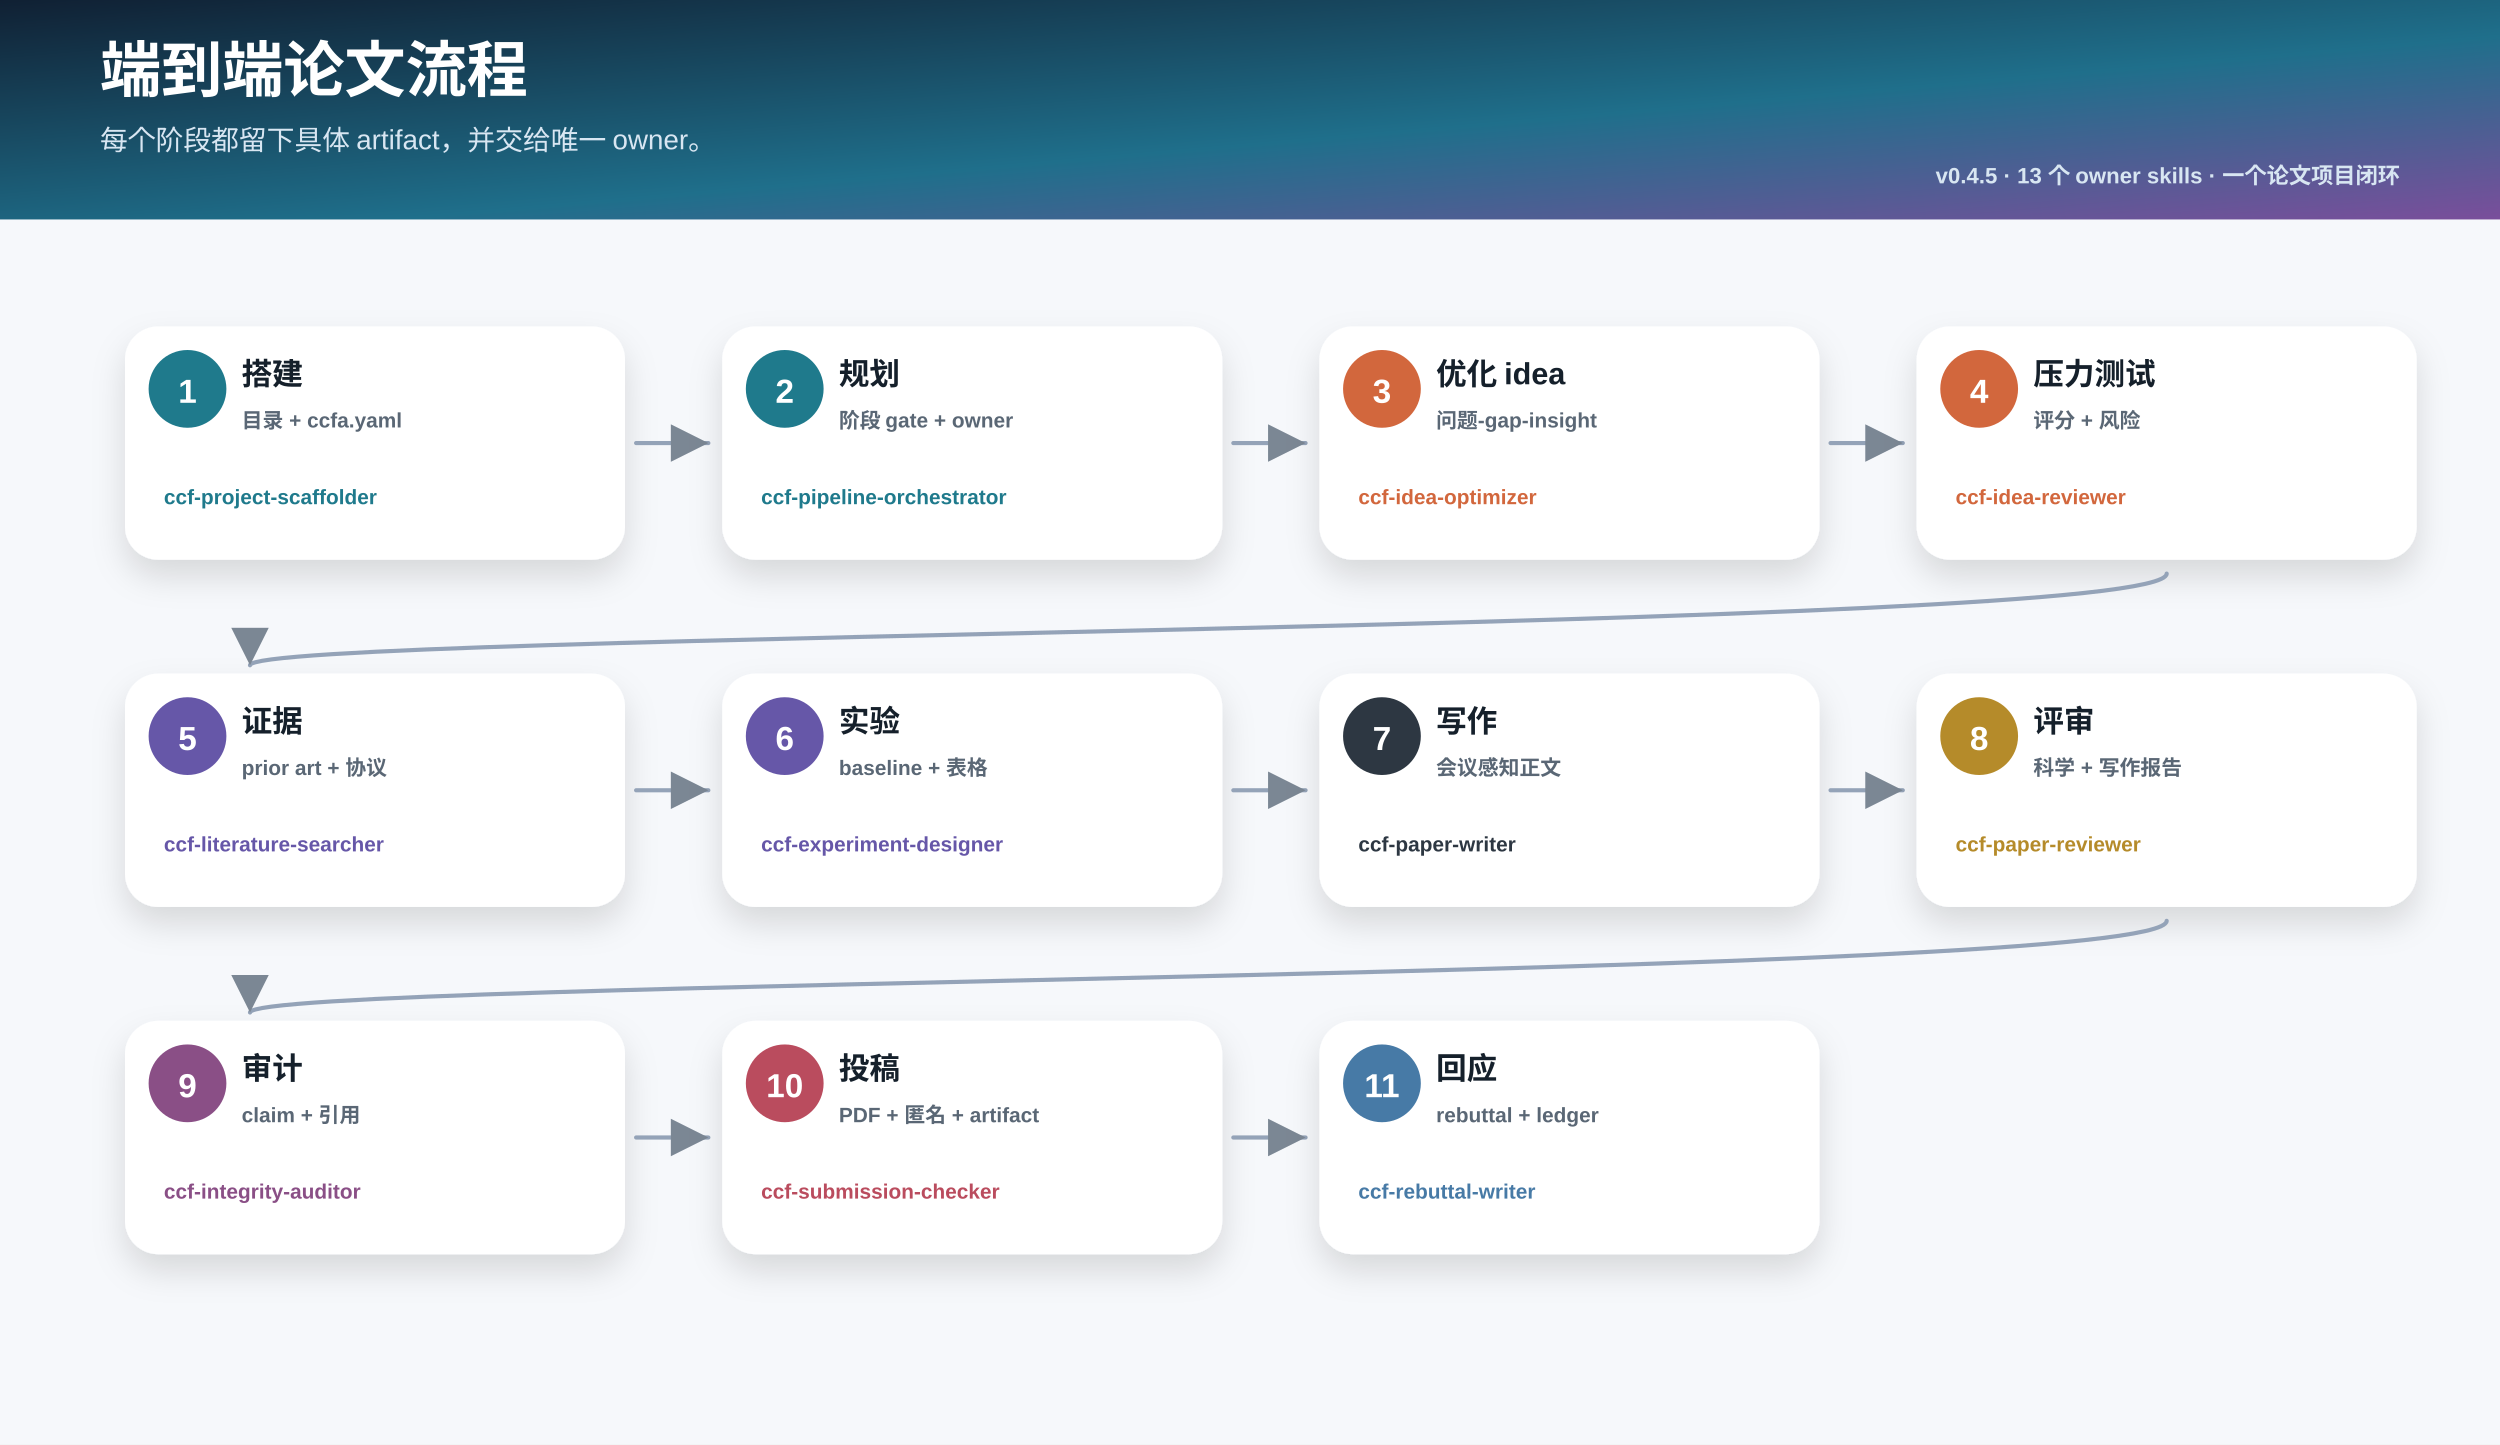
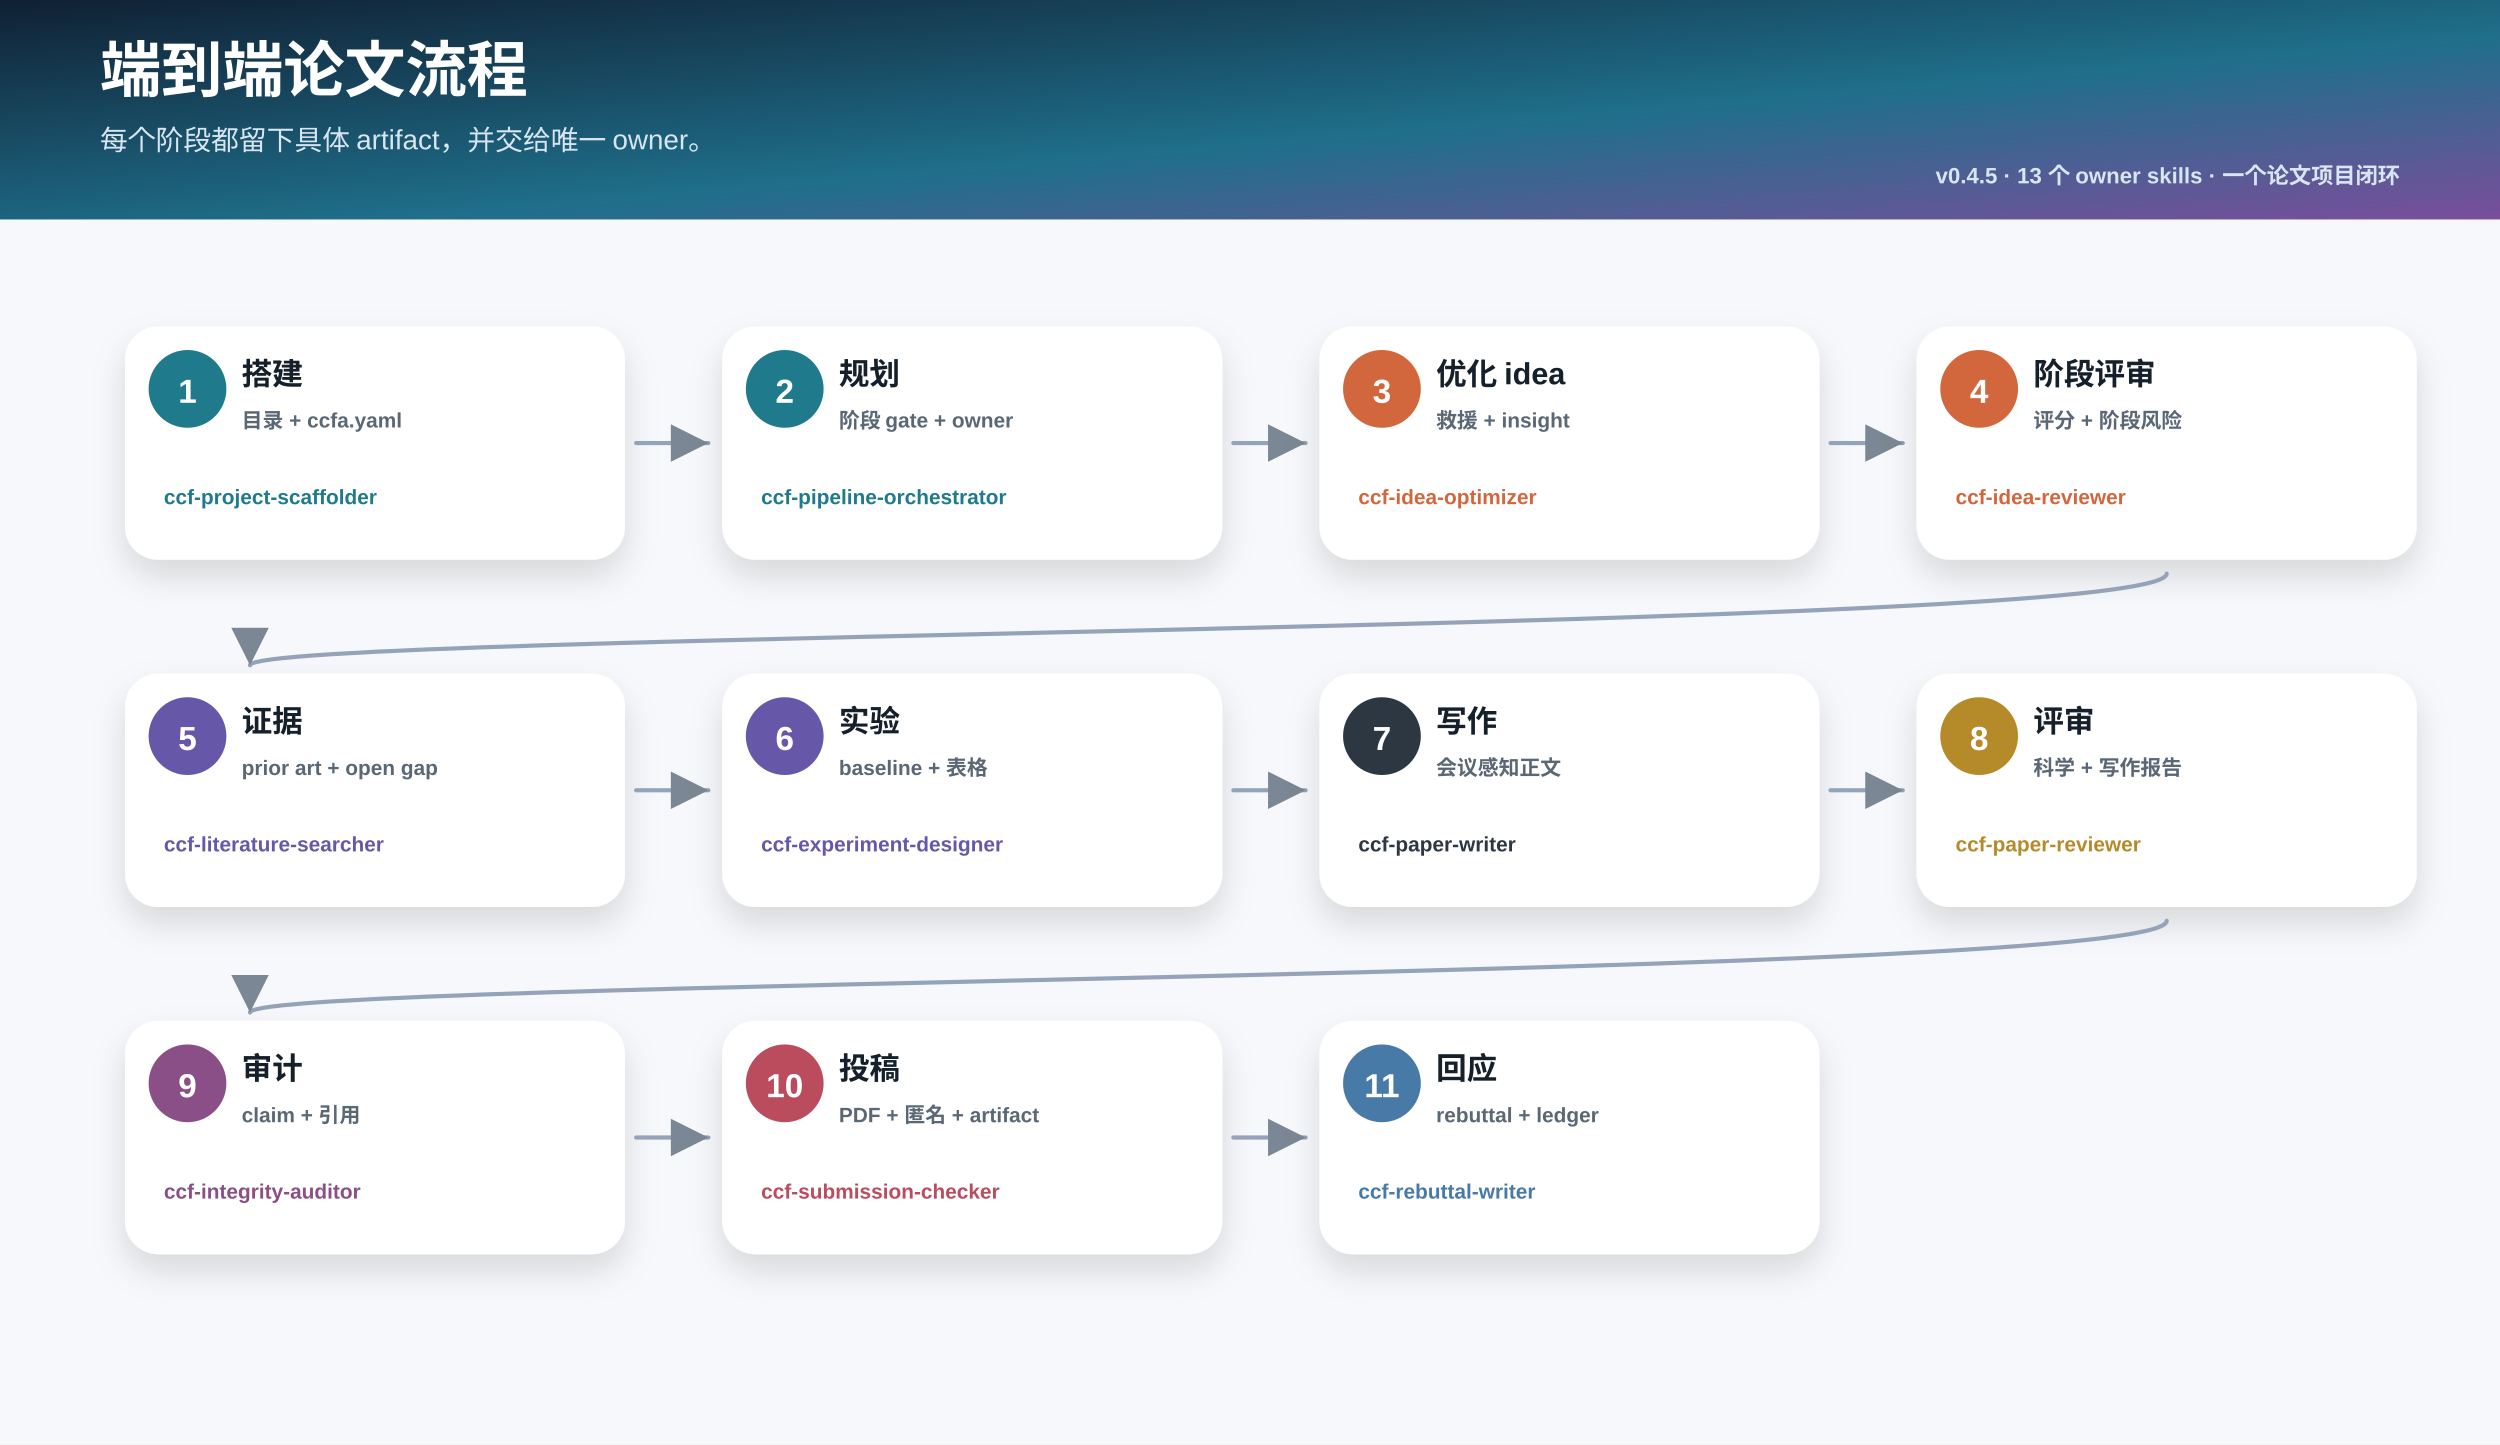
<svg xmlns="http://www.w3.org/2000/svg" width="1800" height="1040" viewBox="0 0 1800 1040">
  <defs>
    <linearGradient id="header" x1="0" y1="0" x2="1" y2="1">
      <stop offset="0" stop-color="#102033" />
      <stop offset="0.58" stop-color="#1F6F8B" />
      <stop offset="1" stop-color="#7A4E9B" />
    </linearGradient>
    <filter id="shadow" x="-20%" y="-20%" width="140%" height="160%">
      <feDropShadow dx="0" dy="12" stdDeviation="12" flood-color="#0B1826" flood-opacity="0.13" />
    </filter>
    <marker id="arrow" markerWidth="13" markerHeight="13" refX="11" refY="6.5" orient="auto">
      <path d="M2,2 L11,6.5 L2,11 Z" fill="#7B8794" />
    </marker>
  </defs>
  <style>text{font-family:Microsoft YaHei, Segoe UI, Arial, sans-serif;dominant-baseline:auto} .mono{font-family:Consolas,Menlo,monospace}</style>
  <rect x="0" y="0" width="1800" height="1040" rx="0" fill="#F6F8FB" stroke="none" stroke-width="2" />
  <rect x="0" y="0" width="1800" height="158" rx="0" fill="url(#header)" stroke="none" stroke-width="2" />
  <text x="72" y="66" font-size="44" font-weight="850" fill="#FFFFFF" text-anchor="start">端到端论文流程</text>
  <text x="72" y="108" font-size="20" font-weight="500" fill="#D8E6F2" text-anchor="start">每个阶段都留下具体 artifact，并交给唯一 owner。</text>
  <text x="1728" y="132" font-size="16" font-weight="650" fill="#D8E6F2" text-anchor="end">v0.4.5 · 13 个 owner skills · 一个论文项目闭环</text>
  <rect x="90" y="235" width="360" height="168" rx="24" fill="#FFFFFF" stroke="none" stroke-width="2" filter="url(#shadow)" />
  <circle cx="135" cy="280" r="28" fill="#1F7A8C" />
  <text x="135" y="290" font-size="24" font-weight="850" fill="#FFFFFF" text-anchor="middle">1</text>
  <text x="174" y="277" font-size="22" font-weight="840" fill="#15202B" text-anchor="start">搭建</text>
  <text x="174" y="308" font-size="15" font-weight="560" fill="#5A6775" text-anchor="start">目录 + ccfa.yaml</text>
  <text x="118" y="363" font-size="15" font-weight="760" fill="#1F7A8C" text-anchor="start">ccf-project-scaffolder</text>
  <line x1="458" y1="319" x2="510" y2="319" stroke="#94A3B8" stroke-width="3" stroke-linecap="round" marker-end="url(#arrow)" />
  <rect x="520" y="235" width="360" height="168" rx="24" fill="#FFFFFF" stroke="none" stroke-width="2" filter="url(#shadow)" />
  <circle cx="565" cy="280" r="28" fill="#1F7A8C" />
  <text x="565" y="290" font-size="24" font-weight="850" fill="#FFFFFF" text-anchor="middle">2</text>
  <text x="604" y="277" font-size="22" font-weight="840" fill="#15202B" text-anchor="start">规划</text>
  <text x="604" y="308" font-size="15" font-weight="560" fill="#5A6775" text-anchor="start">阶段 gate + owner</text>
  <text x="548" y="363" font-size="15" font-weight="760" fill="#1F7A8C" text-anchor="start">ccf-pipeline-orchestrator</text>
  <line x1="888" y1="319" x2="940" y2="319" stroke="#94A3B8" stroke-width="3" stroke-linecap="round" marker-end="url(#arrow)" />
  <rect x="950" y="235" width="360" height="168" rx="24" fill="#FFFFFF" stroke="none" stroke-width="2" filter="url(#shadow)" />
  <circle cx="995" cy="280" r="28" fill="#D2673D" />
  <text x="995" y="290" font-size="24" font-weight="850" fill="#FFFFFF" text-anchor="middle">3</text>
  <text x="1034" y="277" font-size="22" font-weight="840" fill="#15202B" text-anchor="start">优化 idea</text>
-   <text x="1034" y="308" font-size="15" font-weight="560" fill="#5A6775" text-anchor="start">问题-gap-insight</text>
+   <text x="1034" y="308" font-size="15" font-weight="560" fill="#5A6775" text-anchor="start">救援 + insight</text>
  <text x="978" y="363" font-size="15" font-weight="760" fill="#D2673D" text-anchor="start">ccf-idea-optimizer</text>
  <line x1="1318" y1="319" x2="1370" y2="319" stroke="#94A3B8" stroke-width="3" stroke-linecap="round" marker-end="url(#arrow)" />
  <rect x="1380" y="235" width="360" height="168" rx="24" fill="#FFFFFF" stroke="none" stroke-width="2" filter="url(#shadow)" />
  <circle cx="1425" cy="280" r="28" fill="#D2673D" />
  <text x="1425" y="290" font-size="24" font-weight="850" fill="#FFFFFF" text-anchor="middle">4</text>
-   <text x="1464" y="277" font-size="22" font-weight="840" fill="#15202B" text-anchor="start">压力测试</text>
-   <text x="1464" y="308" font-size="15" font-weight="560" fill="#5A6775" text-anchor="start">评分 + 风险</text>
+   <text x="1464" y="277" font-size="22" font-weight="840" fill="#15202B" text-anchor="start">阶段评审</text>
+   <text x="1464" y="308" font-size="15" font-weight="560" fill="#5A6775" text-anchor="start">评分 + 阶段风险</text>
  <text x="1408" y="363" font-size="15" font-weight="760" fill="#D2673D" text-anchor="start">ccf-idea-reviewer</text>
  <path d="M1560 413 C1560 455, 180 455, 180 479" fill="none" stroke="#94A3B8" stroke-width="3" stroke-linecap="round" stroke-linejoin="round" marker-end="url(#arrow)" />
  <rect x="90" y="485" width="360" height="168" rx="24" fill="#FFFFFF" stroke="none" stroke-width="2" filter="url(#shadow)" />
  <circle cx="135" cy="530" r="28" fill="#6657A8" />
  <text x="135" y="540" font-size="24" font-weight="850" fill="#FFFFFF" text-anchor="middle">5</text>
  <text x="174" y="527" font-size="22" font-weight="840" fill="#15202B" text-anchor="start">证据</text>
-   <text x="174" y="558" font-size="15" font-weight="560" fill="#5A6775" text-anchor="start">prior art + 协议</text>
+   <text x="174" y="558" font-size="15" font-weight="560" fill="#5A6775" text-anchor="start">prior art + open gap</text>
  <text x="118" y="613" font-size="15" font-weight="760" fill="#6657A8" text-anchor="start">ccf-literature-searcher</text>
  <line x1="458" y1="569" x2="510" y2="569" stroke="#94A3B8" stroke-width="3" stroke-linecap="round" marker-end="url(#arrow)" />
  <rect x="520" y="485" width="360" height="168" rx="24" fill="#FFFFFF" stroke="none" stroke-width="2" filter="url(#shadow)" />
  <circle cx="565" cy="530" r="28" fill="#6657A8" />
  <text x="565" y="540" font-size="24" font-weight="850" fill="#FFFFFF" text-anchor="middle">6</text>
  <text x="604" y="527" font-size="22" font-weight="840" fill="#15202B" text-anchor="start">实验</text>
  <text x="604" y="558" font-size="15" font-weight="560" fill="#5A6775" text-anchor="start">baseline + 表格</text>
  <text x="548" y="613" font-size="15" font-weight="760" fill="#6657A8" text-anchor="start">ccf-experiment-designer</text>
  <line x1="888" y1="569" x2="940" y2="569" stroke="#94A3B8" stroke-width="3" stroke-linecap="round" marker-end="url(#arrow)" />
  <rect x="950" y="485" width="360" height="168" rx="24" fill="#FFFFFF" stroke="none" stroke-width="2" filter="url(#shadow)" />
  <circle cx="995" cy="530" r="28" fill="#2D3742" />
  <text x="995" y="540" font-size="24" font-weight="850" fill="#FFFFFF" text-anchor="middle">7</text>
  <text x="1034" y="527" font-size="22" font-weight="840" fill="#15202B" text-anchor="start">写作</text>
  <text x="1034" y="558" font-size="15" font-weight="560" fill="#5A6775" text-anchor="start">会议感知正文</text>
  <text x="978" y="613" font-size="15" font-weight="760" fill="#2D3742" text-anchor="start">ccf-paper-writer</text>
  <line x1="1318" y1="569" x2="1370" y2="569" stroke="#94A3B8" stroke-width="3" stroke-linecap="round" marker-end="url(#arrow)" />
  <rect x="1380" y="485" width="360" height="168" rx="24" fill="#FFFFFF" stroke="none" stroke-width="2" filter="url(#shadow)" />
  <circle cx="1425" cy="530" r="28" fill="#B58B2A" />
  <text x="1425" y="540" font-size="24" font-weight="850" fill="#FFFFFF" text-anchor="middle">8</text>
  <text x="1464" y="527" font-size="22" font-weight="840" fill="#15202B" text-anchor="start">评审</text>
  <text x="1464" y="558" font-size="15" font-weight="560" fill="#5A6775" text-anchor="start">科学 + 写作报告</text>
  <text x="1408" y="613" font-size="15" font-weight="760" fill="#B58B2A" text-anchor="start">ccf-paper-reviewer</text>
  <path d="M1560 663 C1560 705, 180 705, 180 729" fill="none" stroke="#94A3B8" stroke-width="3" stroke-linecap="round" stroke-linejoin="round" marker-end="url(#arrow)" />
  <rect x="90" y="735" width="360" height="168" rx="24" fill="#FFFFFF" stroke="none" stroke-width="2" filter="url(#shadow)" />
  <circle cx="135" cy="780" r="28" fill="#8A4F86" />
  <text x="135" y="790" font-size="24" font-weight="850" fill="#FFFFFF" text-anchor="middle">9</text>
  <text x="174" y="777" font-size="22" font-weight="840" fill="#15202B" text-anchor="start">审计</text>
  <text x="174" y="808" font-size="15" font-weight="560" fill="#5A6775" text-anchor="start">claim + 引用</text>
  <text x="118" y="863" font-size="15" font-weight="760" fill="#8A4F86" text-anchor="start">ccf-integrity-auditor</text>
  <line x1="458" y1="819" x2="510" y2="819" stroke="#94A3B8" stroke-width="3" stroke-linecap="round" marker-end="url(#arrow)" />
  <rect x="520" y="735" width="360" height="168" rx="24" fill="#FFFFFF" stroke="none" stroke-width="2" filter="url(#shadow)" />
  <circle cx="565" cy="780" r="28" fill="#BA4C5E" />
  <text x="565" y="790" font-size="24" font-weight="850" fill="#FFFFFF" text-anchor="middle">10</text>
  <text x="604" y="777" font-size="22" font-weight="840" fill="#15202B" text-anchor="start">投稿</text>
  <text x="604" y="808" font-size="15" font-weight="560" fill="#5A6775" text-anchor="start">PDF + 匿名 + artifact</text>
  <text x="548" y="863" font-size="15" font-weight="760" fill="#BA4C5E" text-anchor="start">ccf-submission-checker</text>
  <line x1="888" y1="819" x2="940" y2="819" stroke="#94A3B8" stroke-width="3" stroke-linecap="round" marker-end="url(#arrow)" />
  <rect x="950" y="735" width="360" height="168" rx="24" fill="#FFFFFF" stroke="none" stroke-width="2" filter="url(#shadow)" />
  <circle cx="995" cy="780" r="28" fill="#477AA6" />
  <text x="995" y="790" font-size="24" font-weight="850" fill="#FFFFFF" text-anchor="middle">11</text>
  <text x="1034" y="777" font-size="22" font-weight="840" fill="#15202B" text-anchor="start">回应</text>
  <text x="1034" y="808" font-size="15" font-weight="560" fill="#5A6775" text-anchor="start">rebuttal + ledger</text>
  <text x="978" y="863" font-size="15" font-weight="760" fill="#477AA6" text-anchor="start">ccf-rebuttal-writer</text>
</svg>
